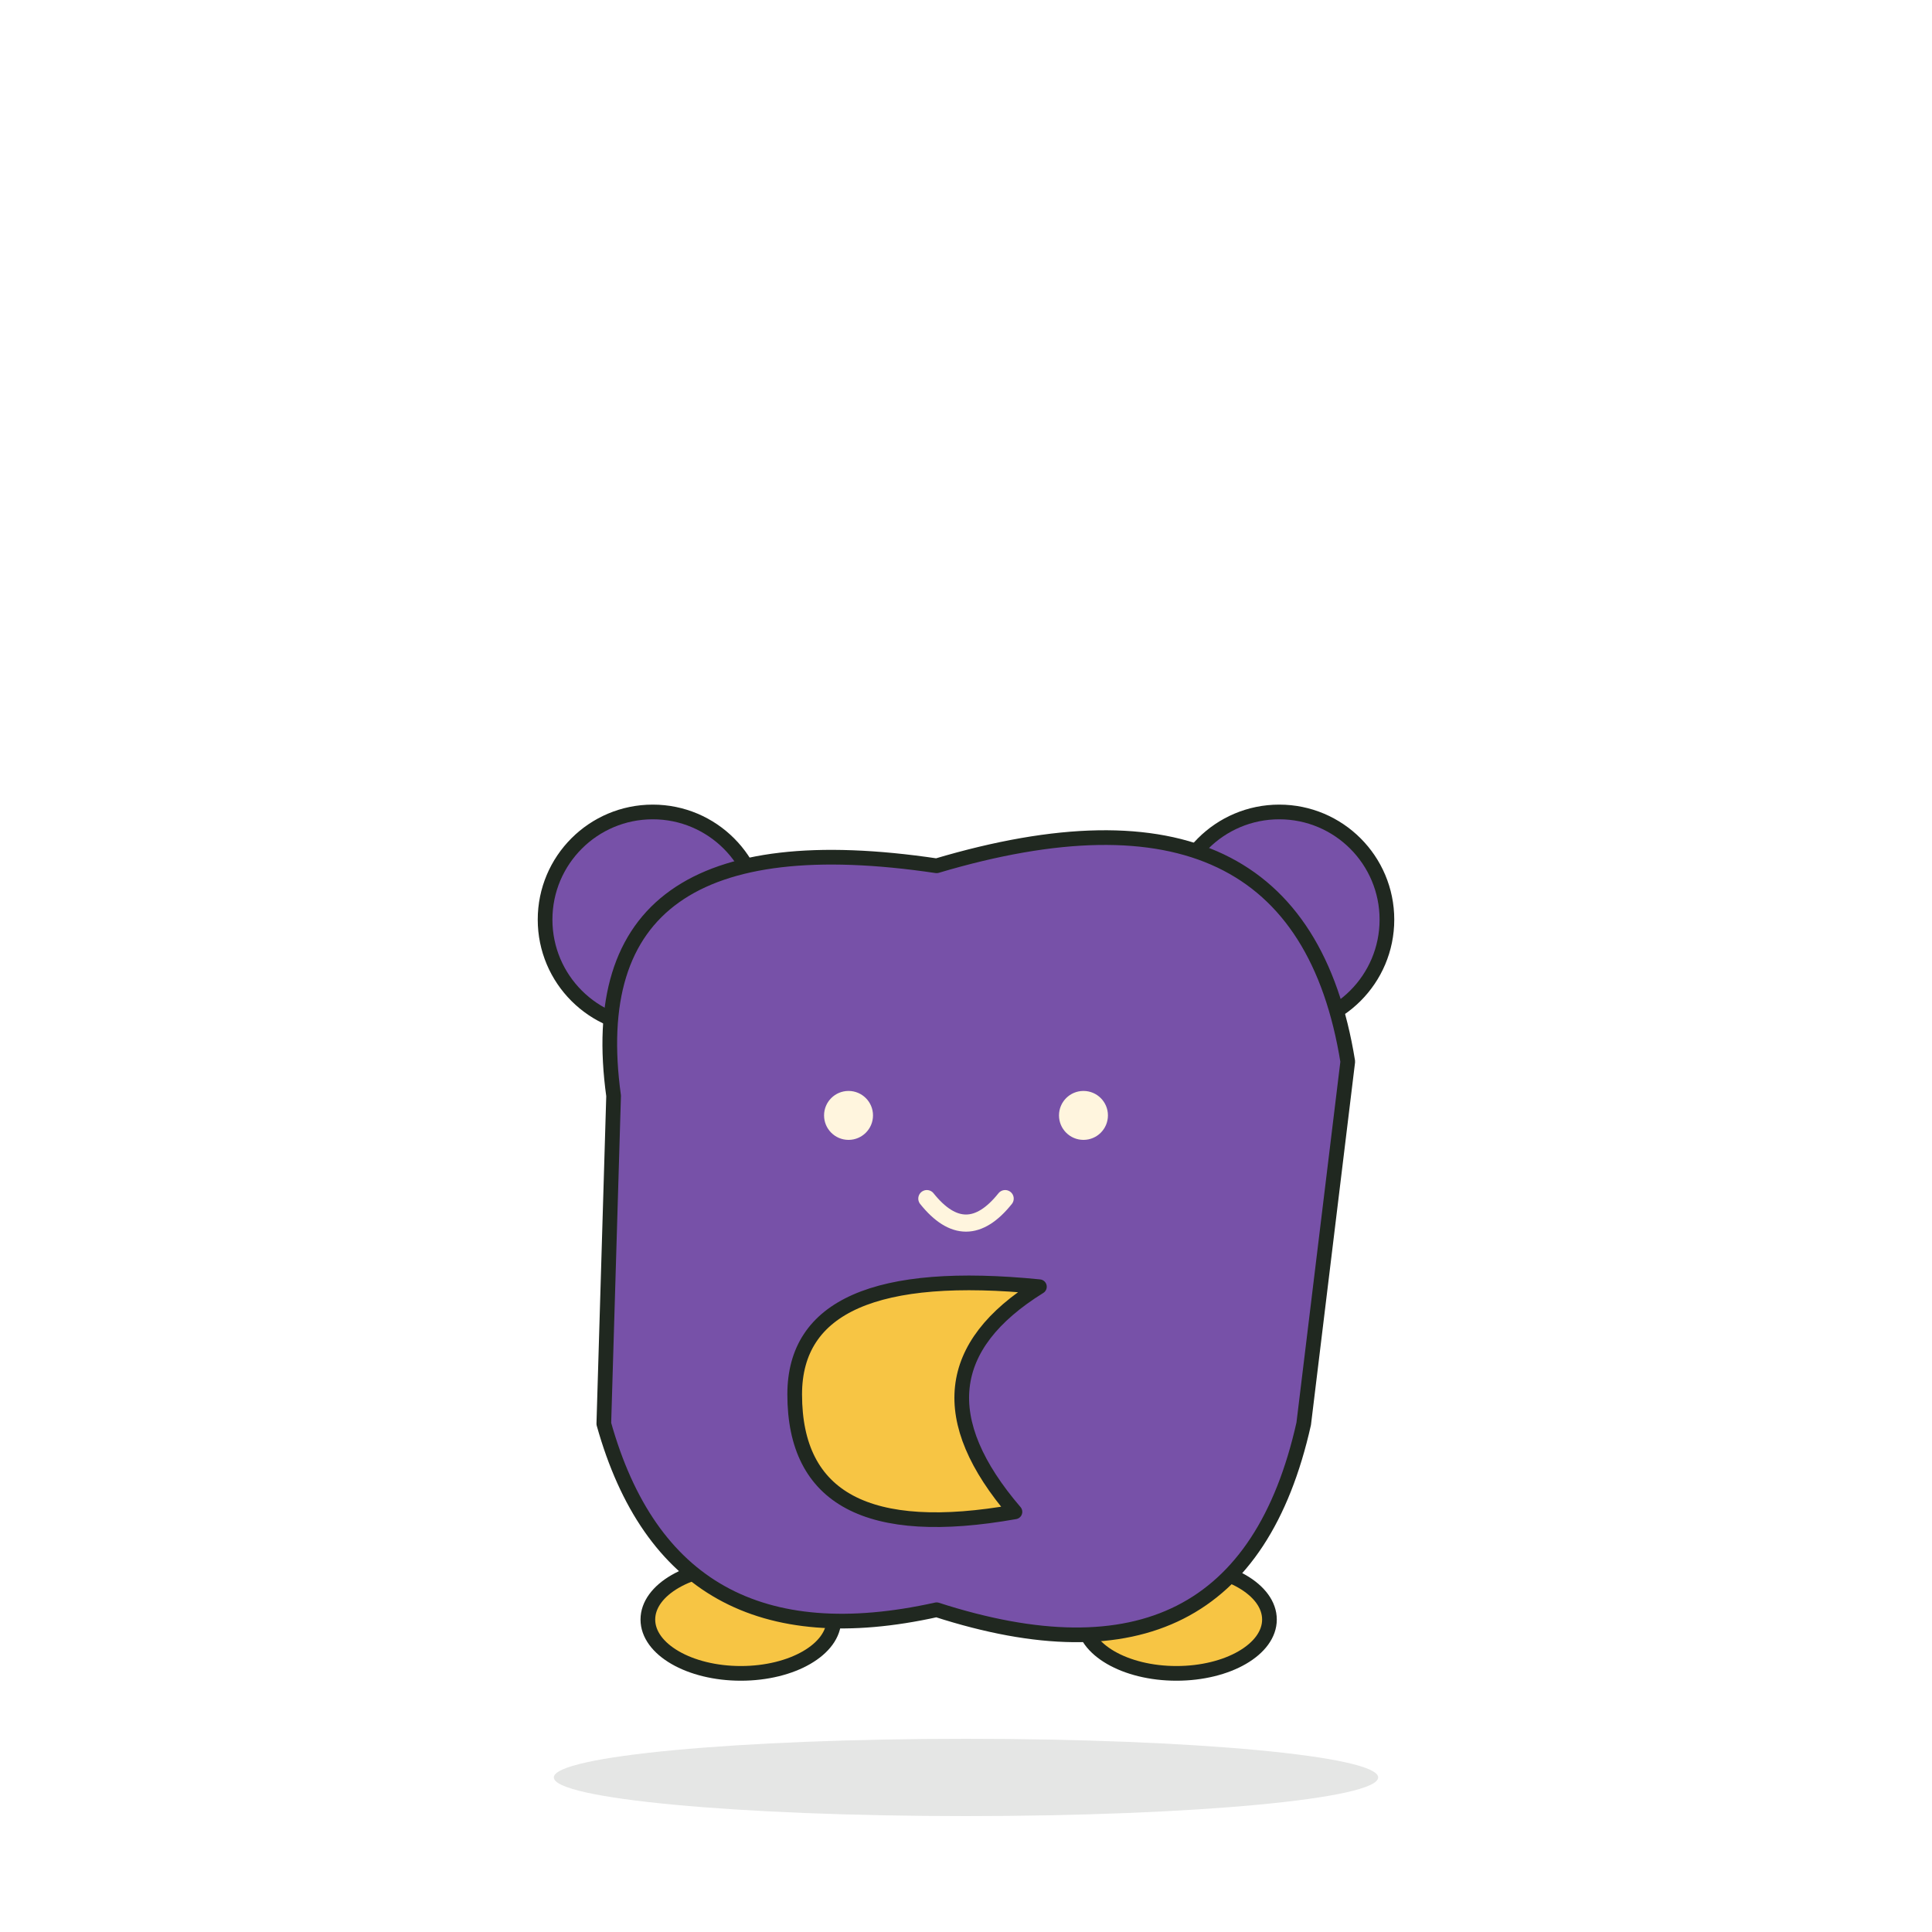
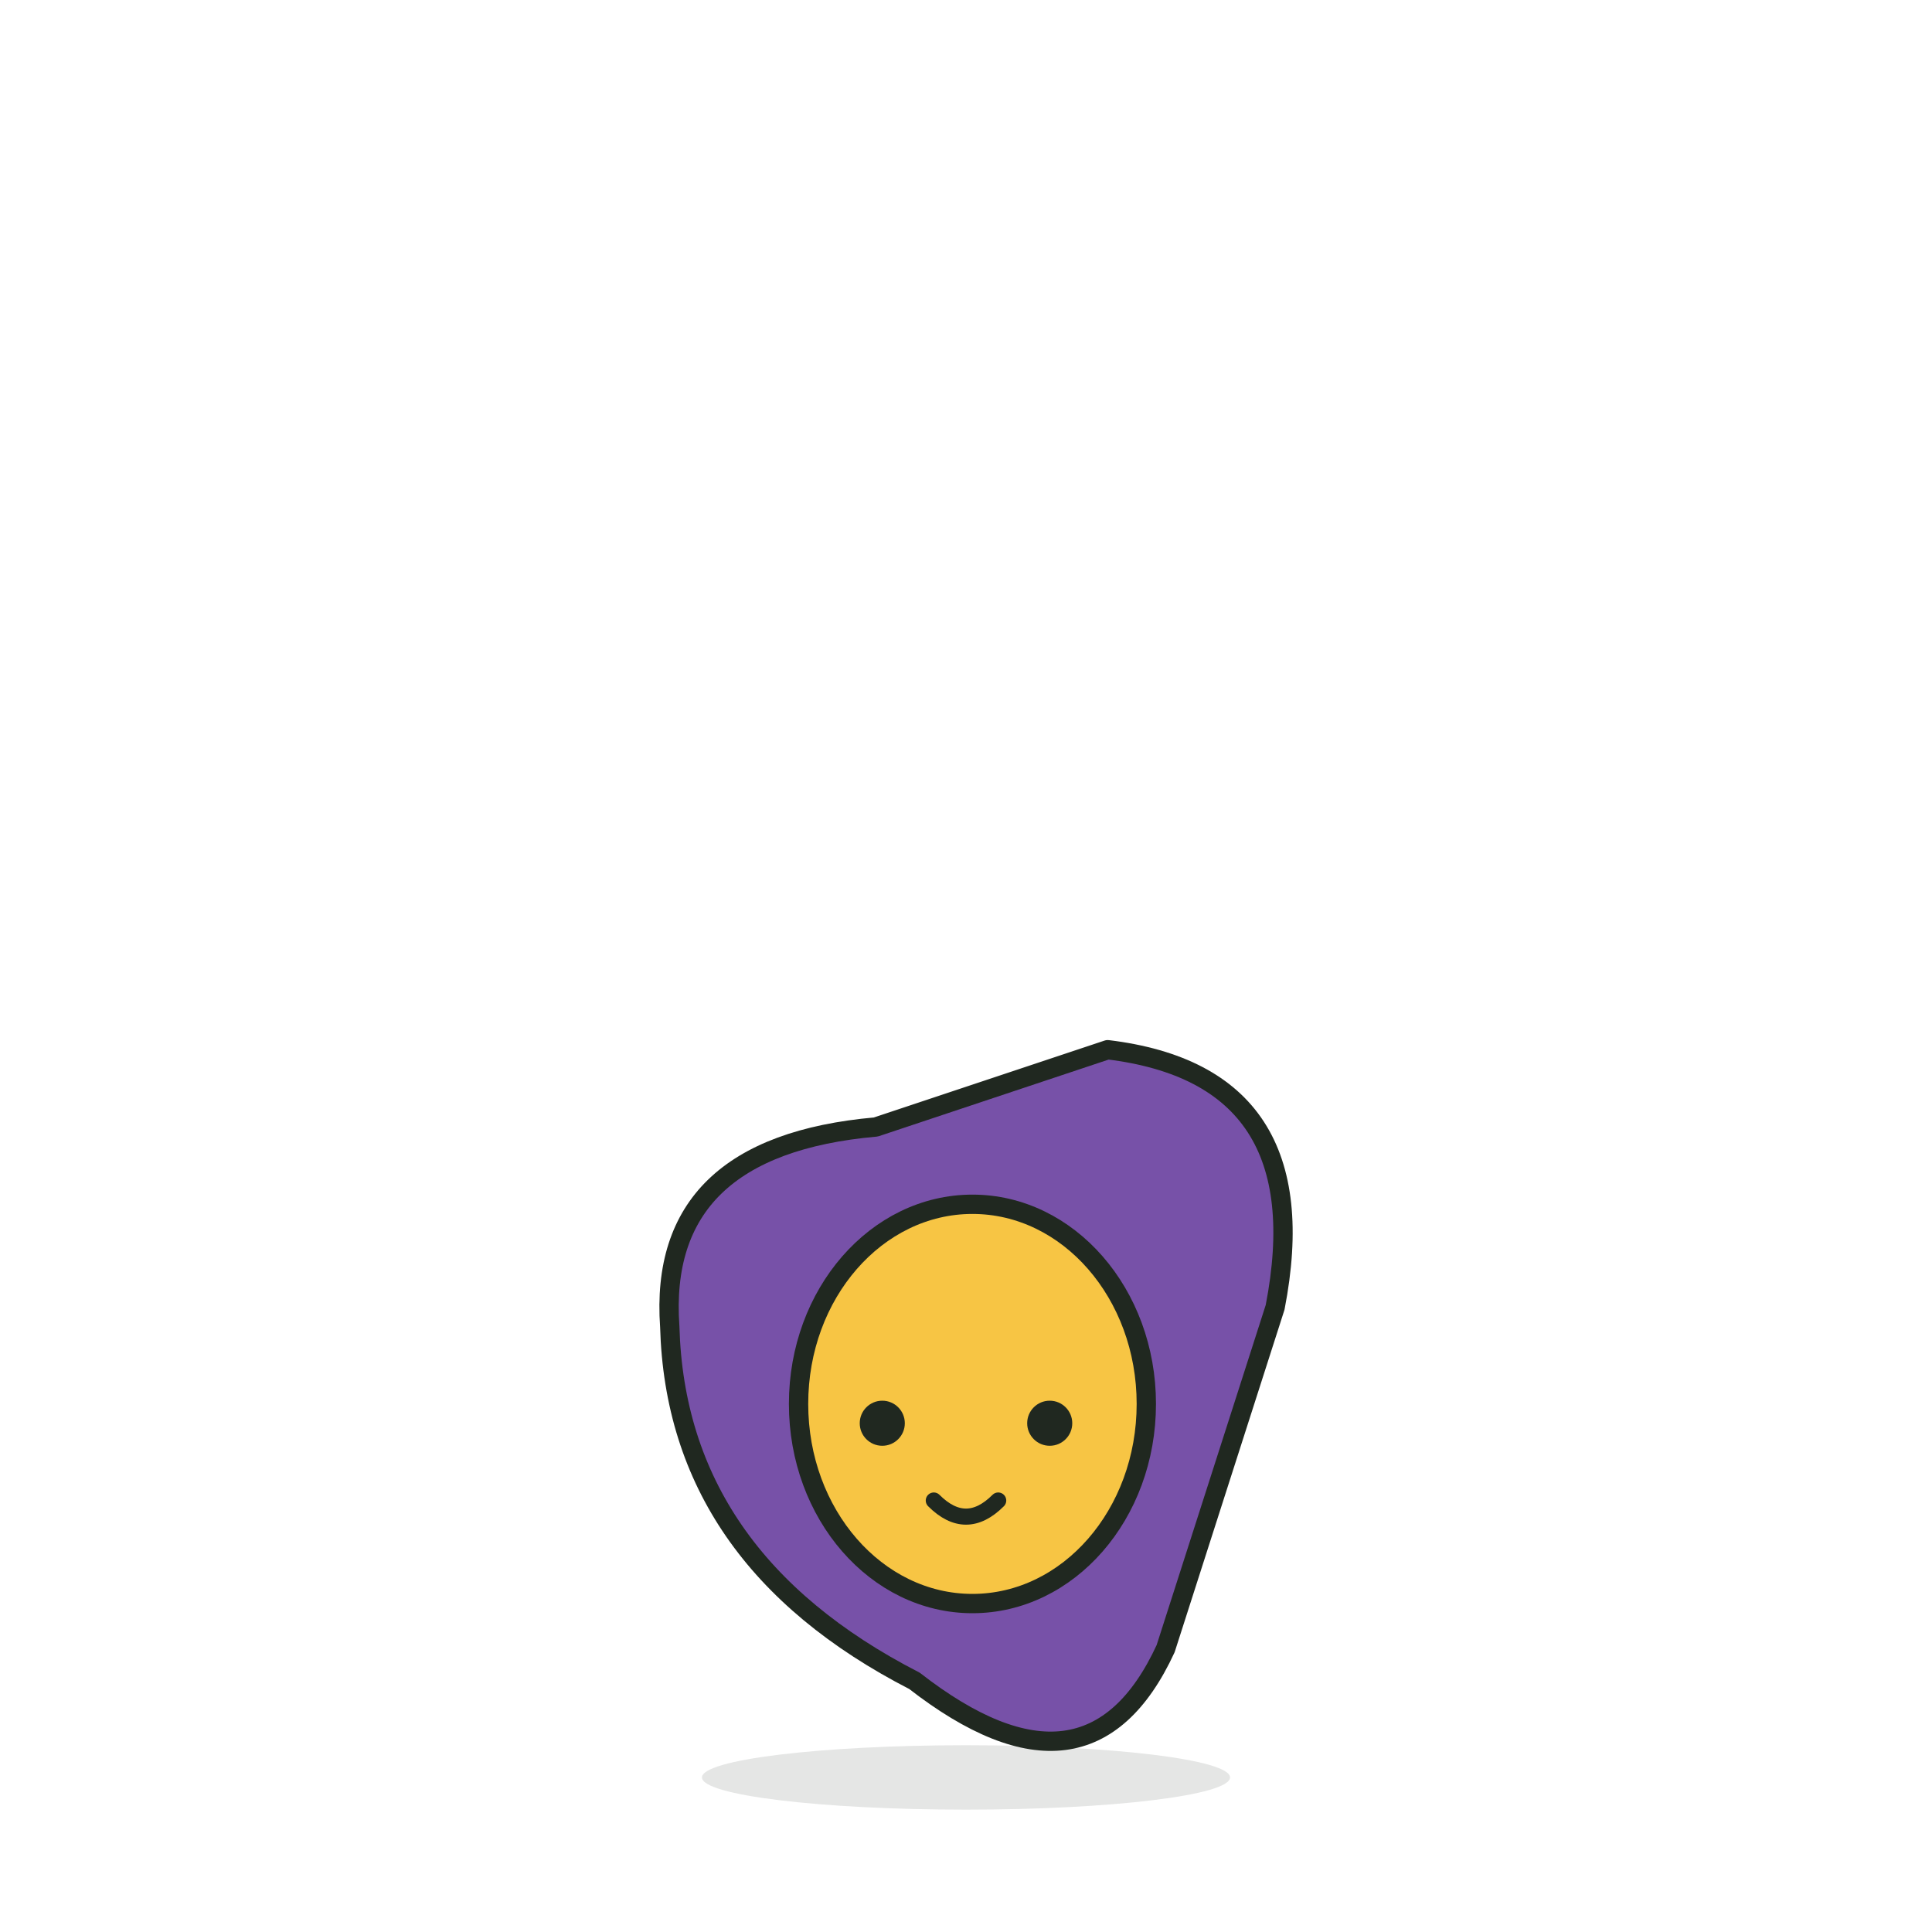
<svg xmlns="http://www.w3.org/2000/svg" viewBox="0 0 300 300" fill="none" role="img" aria-labelledby="c-tsukimo-0-title" stroke-linecap="round" stroke-linejoin="round">
-   <ellipse cx="150" cy="276" rx="64" ry="6" fill="#202820" stroke="none" stroke-width="3" opacity=".12" />
-   <g transform="translate(36 63) scale(.76 .76)">
-     <ellipse cx="104" cy="248" rx="19" ry="11" fill="#f7c544" stroke="#202820" stroke-width="3" />
-     <ellipse cx="193" cy="248" rx="19" ry="11" fill="#f7c544" stroke="#202820" stroke-width="3" />
-     <circle cx="86" cy="105" r="22" fill="#7751a8" stroke="#202820" stroke-width="3" />
-     <circle cx="214" cy="105" r="22" fill="#7751a8" stroke="#202820" stroke-width="3" />
-     <path d="M78 141q-8-58 66-47 74-22 84 40l-9 74q-13 58-75 38-54 12-68-38Z" fill="#7751a8" stroke="#202820" stroke-width="3" />
-     <path d="M165 180q-29 18-5 46-45 8-45-24 0-27 50-22Z" fill="#f7c544" stroke="#202820" stroke-width="3" />
-     <circle cx="126" cy="145" r="5" fill="#fff5de" stroke="none" stroke-width="3" />
-     <circle cx="174" cy="145" r="5" fill="#fff5de" stroke="none" stroke-width="3" />
-     <path d="M142 162q8 10 16 0" fill="none" stroke="#fff5de" stroke-width="3.5" />
-     <circle cx="126" cy="143" r="1" fill="#fff5de" stroke="none" stroke-width="3" />
-     <circle cx="174" cy="143" r="1" fill="#fff5de" stroke="none" stroke-width="3" />
-   </g>
+   <ellipse cx="150" cy="276" rx="41" ry="5" fill="#202820" stroke="none" stroke-width="3" opacity=".12" />
+   <path d="M104 206q-2-28 32-31l36-12q33 4 26 40l-17 53q-12 26-39 5-37-19-38-55Z" fill="#7751a8" stroke="#202820" stroke-width="3" />
+   <ellipse cx="151" cy="218" rx="27" ry="31" fill="#f7c544" stroke="#202820" stroke-width="3" />
+   <circle cx="137" cy="221" r="3.5" fill="#202820" stroke="none" stroke-width="3" />
+   <circle cx="163" cy="221" r="3.5" fill="#202820" stroke="none" stroke-width="3" />
+   <path d="M145 233q5 5 10 0" fill="none" stroke="#202820" stroke-width="2.5" />
</svg>
